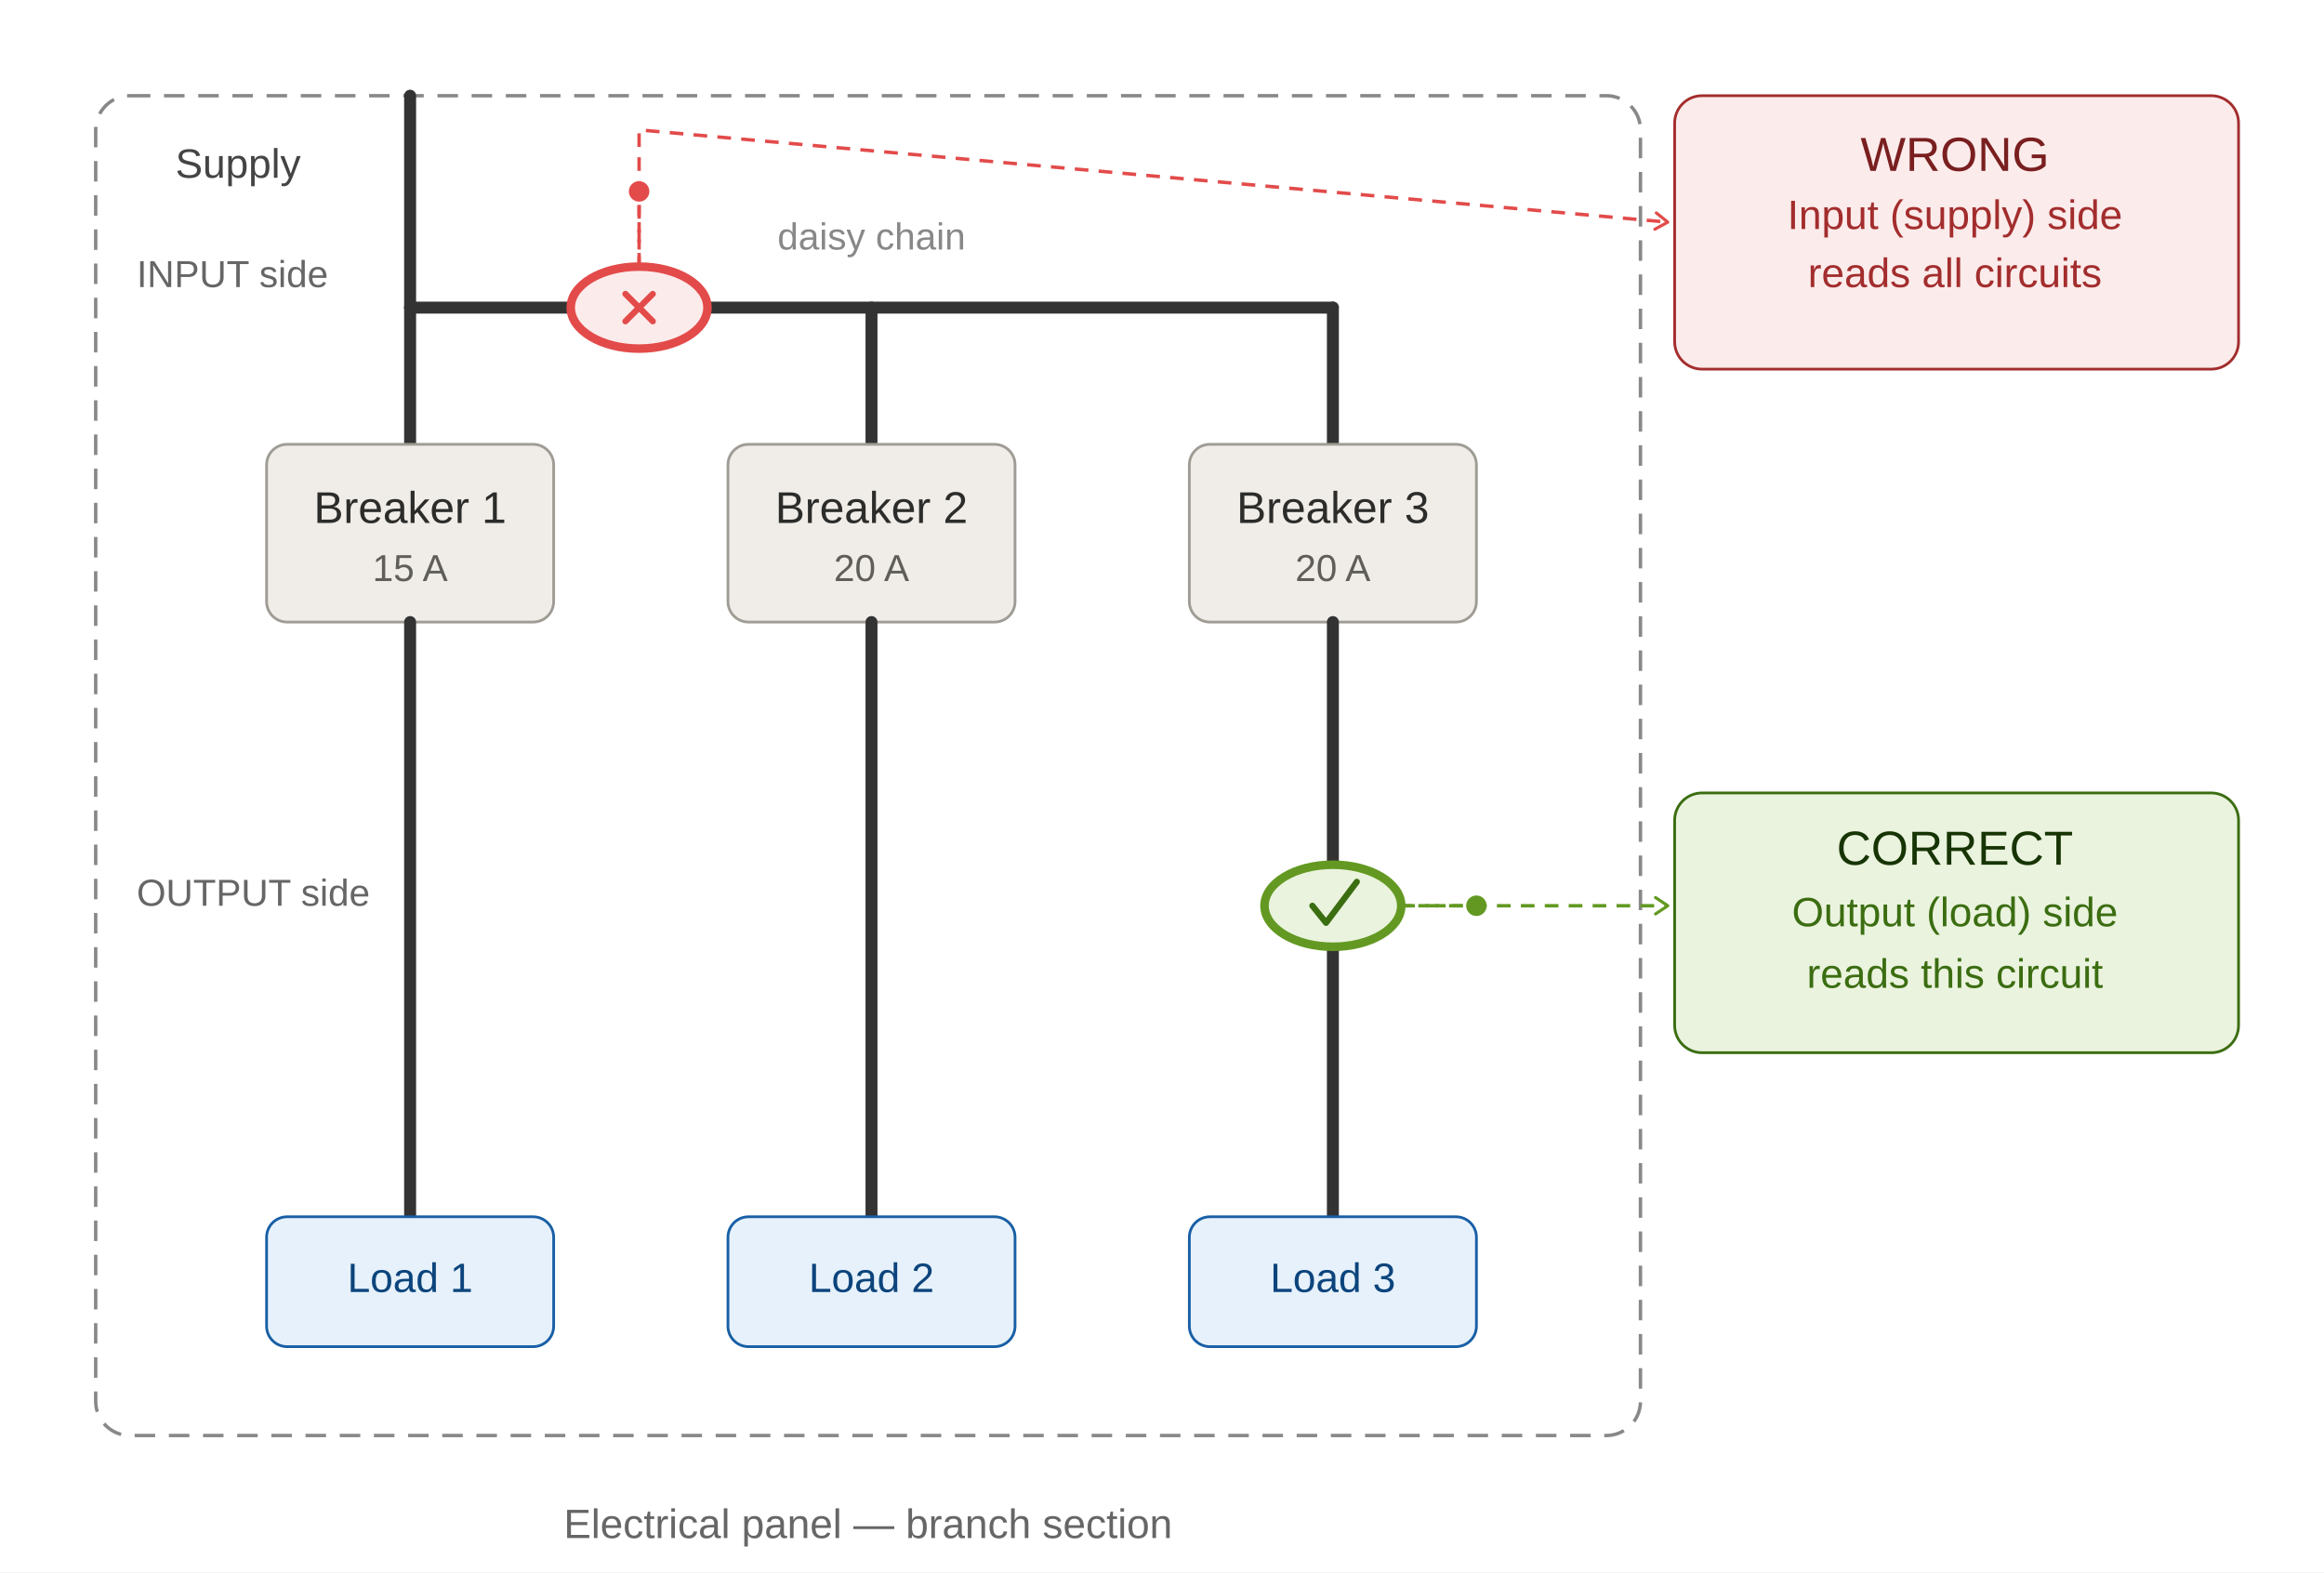
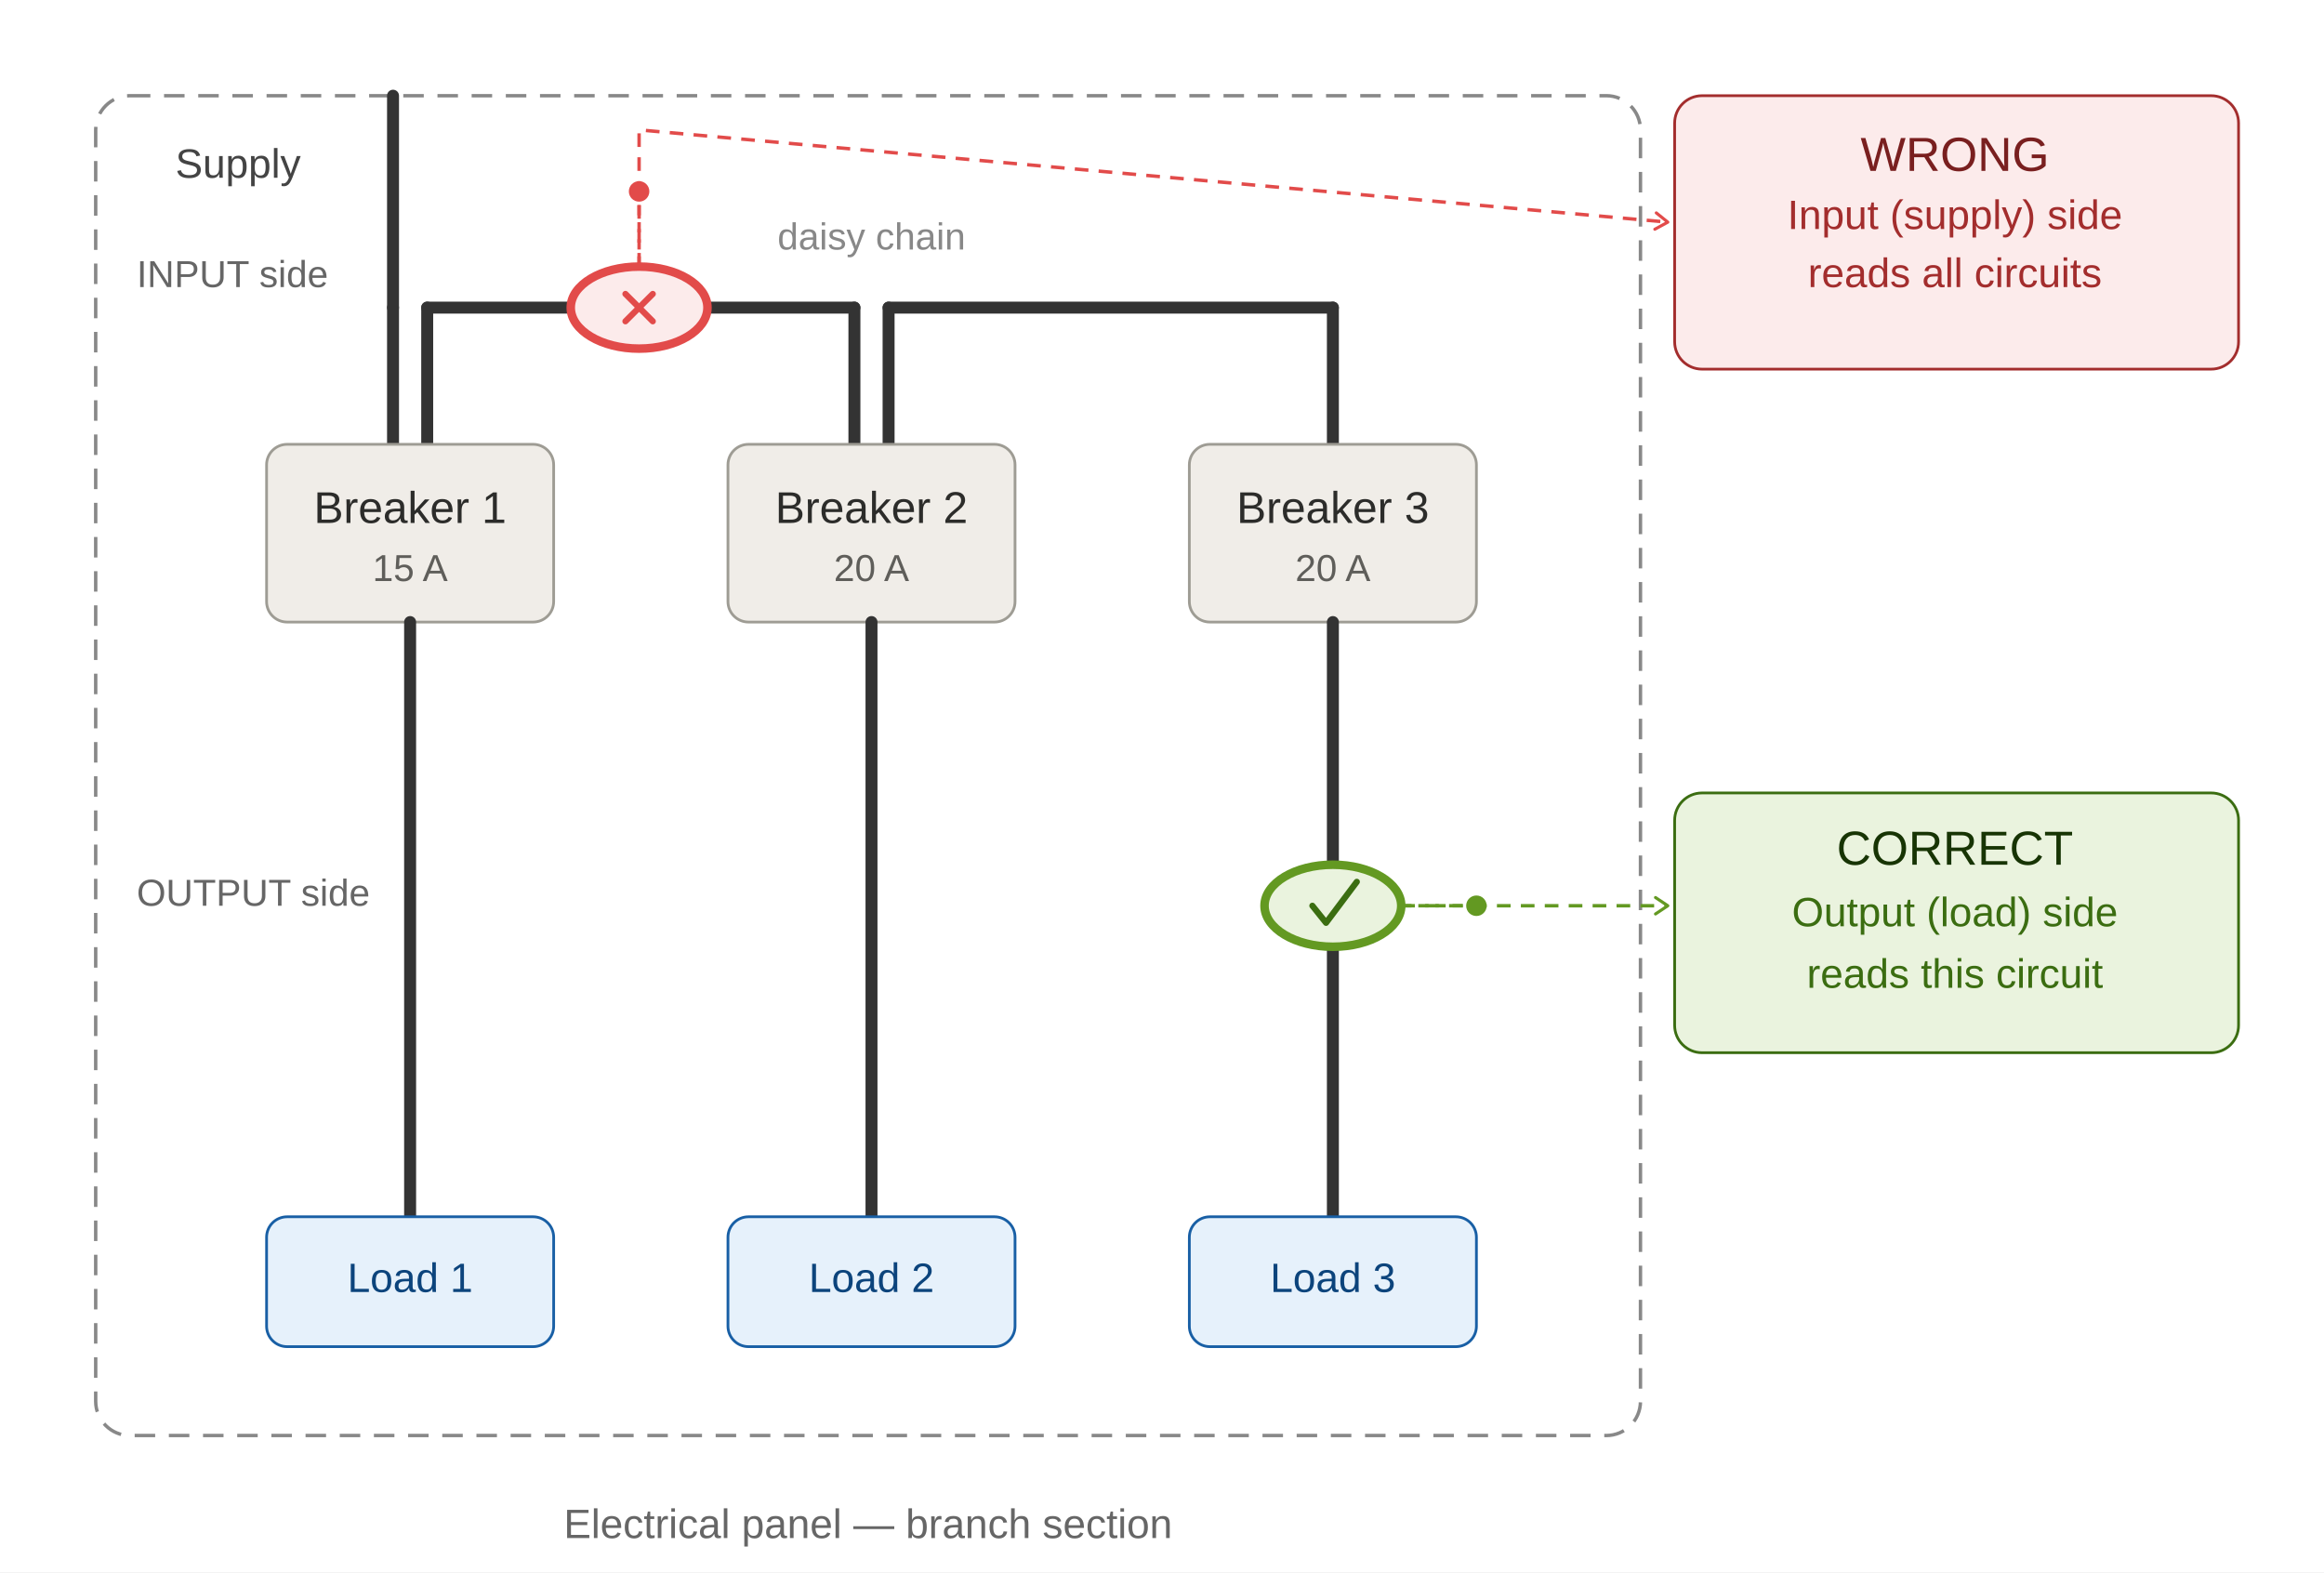
<svg xmlns="http://www.w3.org/2000/svg" width="680" viewBox="0 0 680 460" font-family="Arial, sans-serif">
  <defs>
    <marker id="arrow" viewBox="0 0 10 10" refX="8" refY="5" markerWidth="6" markerHeight="6" orient="auto-start-reverse">
      <path d="M2 1L8 5L2 9" fill="none" stroke="context-stroke" stroke-width="1.5" stroke-linecap="round" stroke-linejoin="round" />
    </marker>
  </defs>
  <rect width="680" height="460" fill="#ffffff" />
  <rect x="28" y="28" width="452" height="392" rx="10" fill="none" stroke="#888" stroke-width="1" stroke-dasharray="6 4" />
  <text x="254" y="450" text-anchor="middle" font-size="12" fill="#666">Electrical panel — branch section</text>
  <text x="88" y="52" text-anchor="end" font-size="12" fill="#444">Supply</text>
-   <line x1="120" y1="28" x2="120" y2="90" stroke="#333" stroke-width="3.5" stroke-linecap="round" />
-   <line x1="120" y1="90" x2="390" y2="90" stroke="#333" stroke-width="3.5" stroke-linecap="round" />
-   <line x1="120" y1="90" x2="120" y2="130" stroke="#333" stroke-width="3.5" stroke-linecap="round" />
-   <line x1="255" y1="90" x2="255" y2="130" stroke="#333" stroke-width="3.5" stroke-linecap="round" />
+   <line x1="115" y1="28" x2="115" y2="90" stroke="#333" stroke-width="3.5" stroke-linecap="round" />
+   <line x1="125" y1="90" x2="250" y2="90" stroke="#333" stroke-width="3.5" stroke-linecap="round" />
+   <line x1="260" y1="90" x2="390" y2="90" stroke="#333" stroke-width="3.5" stroke-linecap="round" />
+   <line x1="115" y1="90" x2="115" y2="130" stroke="#333" stroke-width="3.5" stroke-linecap="round" />
+   <line x1="125" y1="90" x2="125" y2="130" stroke="#333" stroke-width="3.5" stroke-linecap="round" />
+   <line x1="250" y1="90" x2="250" y2="130" stroke="#333" stroke-width="3.5" stroke-linecap="round" />
+   <line x1="260" y1="90" x2="260" y2="130" stroke="#333" stroke-width="3.5" stroke-linecap="round" />
  <line x1="390" y1="90" x2="390" y2="130" stroke="#333" stroke-width="3.5" stroke-linecap="round" />
  <rect x="78" y="130" width="84" height="52" rx="6" fill="#f0ede8" stroke="#9e9c94" stroke-width="0.8" />
  <text x="120" y="153" text-anchor="middle" font-size="13" font-weight="500" fill="#2c2c2a">Breaker 1</text>
  <text x="120" y="170" text-anchor="middle" font-size="11" fill="#5f5e5a">15 A</text>
  <rect x="213" y="130" width="84" height="52" rx="6" fill="#f0ede8" stroke="#9e9c94" stroke-width="0.8" />
  <text x="255" y="153" text-anchor="middle" font-size="13" font-weight="500" fill="#2c2c2a">Breaker 2</text>
  <text x="255" y="170" text-anchor="middle" font-size="11" fill="#5f5e5a">20 A</text>
  <rect x="348" y="130" width="84" height="52" rx="6" fill="#f0ede8" stroke="#9e9c94" stroke-width="0.8" />
  <text x="390" y="153" text-anchor="middle" font-size="13" font-weight="500" fill="#2c2c2a">Breaker 3</text>
  <text x="390" y="170" text-anchor="middle" font-size="11" fill="#5f5e5a">20 A</text>
  <line x1="120" y1="182" x2="120" y2="356" stroke="#333" stroke-width="3.5" stroke-linecap="round" />
  <line x1="255" y1="182" x2="255" y2="356" stroke="#333" stroke-width="3.5" stroke-linecap="round" />
  <line x1="390" y1="182" x2="390" y2="356" stroke="#333" stroke-width="3.5" stroke-linecap="round" />
  <rect x="78" y="356" width="84" height="38" rx="6" fill="#e6f1fb" stroke="#185fa5" stroke-width="0.8" />
  <text x="120" y="378" text-anchor="middle" font-size="12" fill="#0c447c">Load 1</text>
  <rect x="213" y="356" width="84" height="38" rx="6" fill="#e6f1fb" stroke="#185fa5" stroke-width="0.8" />
  <text x="255" y="378" text-anchor="middle" font-size="12" fill="#0c447c">Load 2</text>
  <rect x="348" y="356" width="84" height="38" rx="6" fill="#e6f1fb" stroke="#185fa5" stroke-width="0.8" />
  <text x="390" y="378" text-anchor="middle" font-size="12" fill="#0c447c">Load 3</text>
  <text x="40" y="84" font-size="11" fill="#666">INPUT side</text>
  <text x="40" y="265" font-size="11" fill="#666">OUTPUT side</text>
  <text x="255" y="73" text-anchor="middle" font-size="11" fill="#888">daisy chain</text>
  <ellipse cx="187" cy="90" rx="20" ry="12" fill="#FCEBEB" stroke="#E24B4A" stroke-width="2.5" />
  <line x1="183" y1="86" x2="191" y2="94" stroke="#E24B4A" stroke-width="1.8" stroke-linecap="round" />
  <line x1="191" y1="86" x2="183" y2="94" stroke="#E24B4A" stroke-width="1.8" stroke-linecap="round" />
  <line x1="187" y1="78" x2="187" y2="58" stroke="#E24B4A" stroke-width="1" stroke-dasharray="3 2" />
  <circle cx="187" cy="56" r="3" fill="#E24B4A" />
  <rect x="490" y="28" width="165" height="80" rx="8" fill="#FCEBEB" stroke="#A32D2D" stroke-width="0.8" />
  <text x="572" y="50" text-anchor="middle" font-size="14" font-weight="500" fill="#791f1f">WRONG</text>
  <text x="572" y="67" text-anchor="middle" font-size="12" fill="#A32D2D">Input (supply) side</text>
  <text x="572" y="84" text-anchor="middle" font-size="12" fill="#A32D2D">reads all circuits</text>
  <path d="M 187 78 L 187 38 L 488 65" fill="none" stroke="#E24B4A" stroke-width="1" stroke-dasharray="4 3" marker-end="url(#arrow)" />
  <ellipse cx="390" cy="265" rx="20" ry="12" fill="#EAF3DE" stroke="#639922" stroke-width="2.5" />
  <polyline points="384,265 388,270 397,258" fill="none" stroke="#3B6D11" stroke-width="1.8" stroke-linecap="round" stroke-linejoin="round" />
  <line x1="410" y1="265" x2="430" y2="265" stroke="#639922" stroke-width="1" stroke-dasharray="3 2" />
  <circle cx="432" cy="265" r="3" fill="#639922" />
  <rect x="490" y="232" width="165" height="76" rx="8" fill="#EAF3DE" stroke="#3B6D11" stroke-width="0.8" />
  <text x="572" y="253" text-anchor="middle" font-size="14" font-weight="500" fill="#173404">CORRECT</text>
  <text x="572" y="271" text-anchor="middle" font-size="12" fill="#3B6D11">Output (load) side</text>
  <text x="572" y="289" text-anchor="middle" font-size="12" fill="#3B6D11">reads this circuit</text>
  <path d="M 410 265 L 488 265" fill="none" stroke="#639922" stroke-width="1" stroke-dasharray="4 3" marker-end="url(#arrow)" />
</svg>
